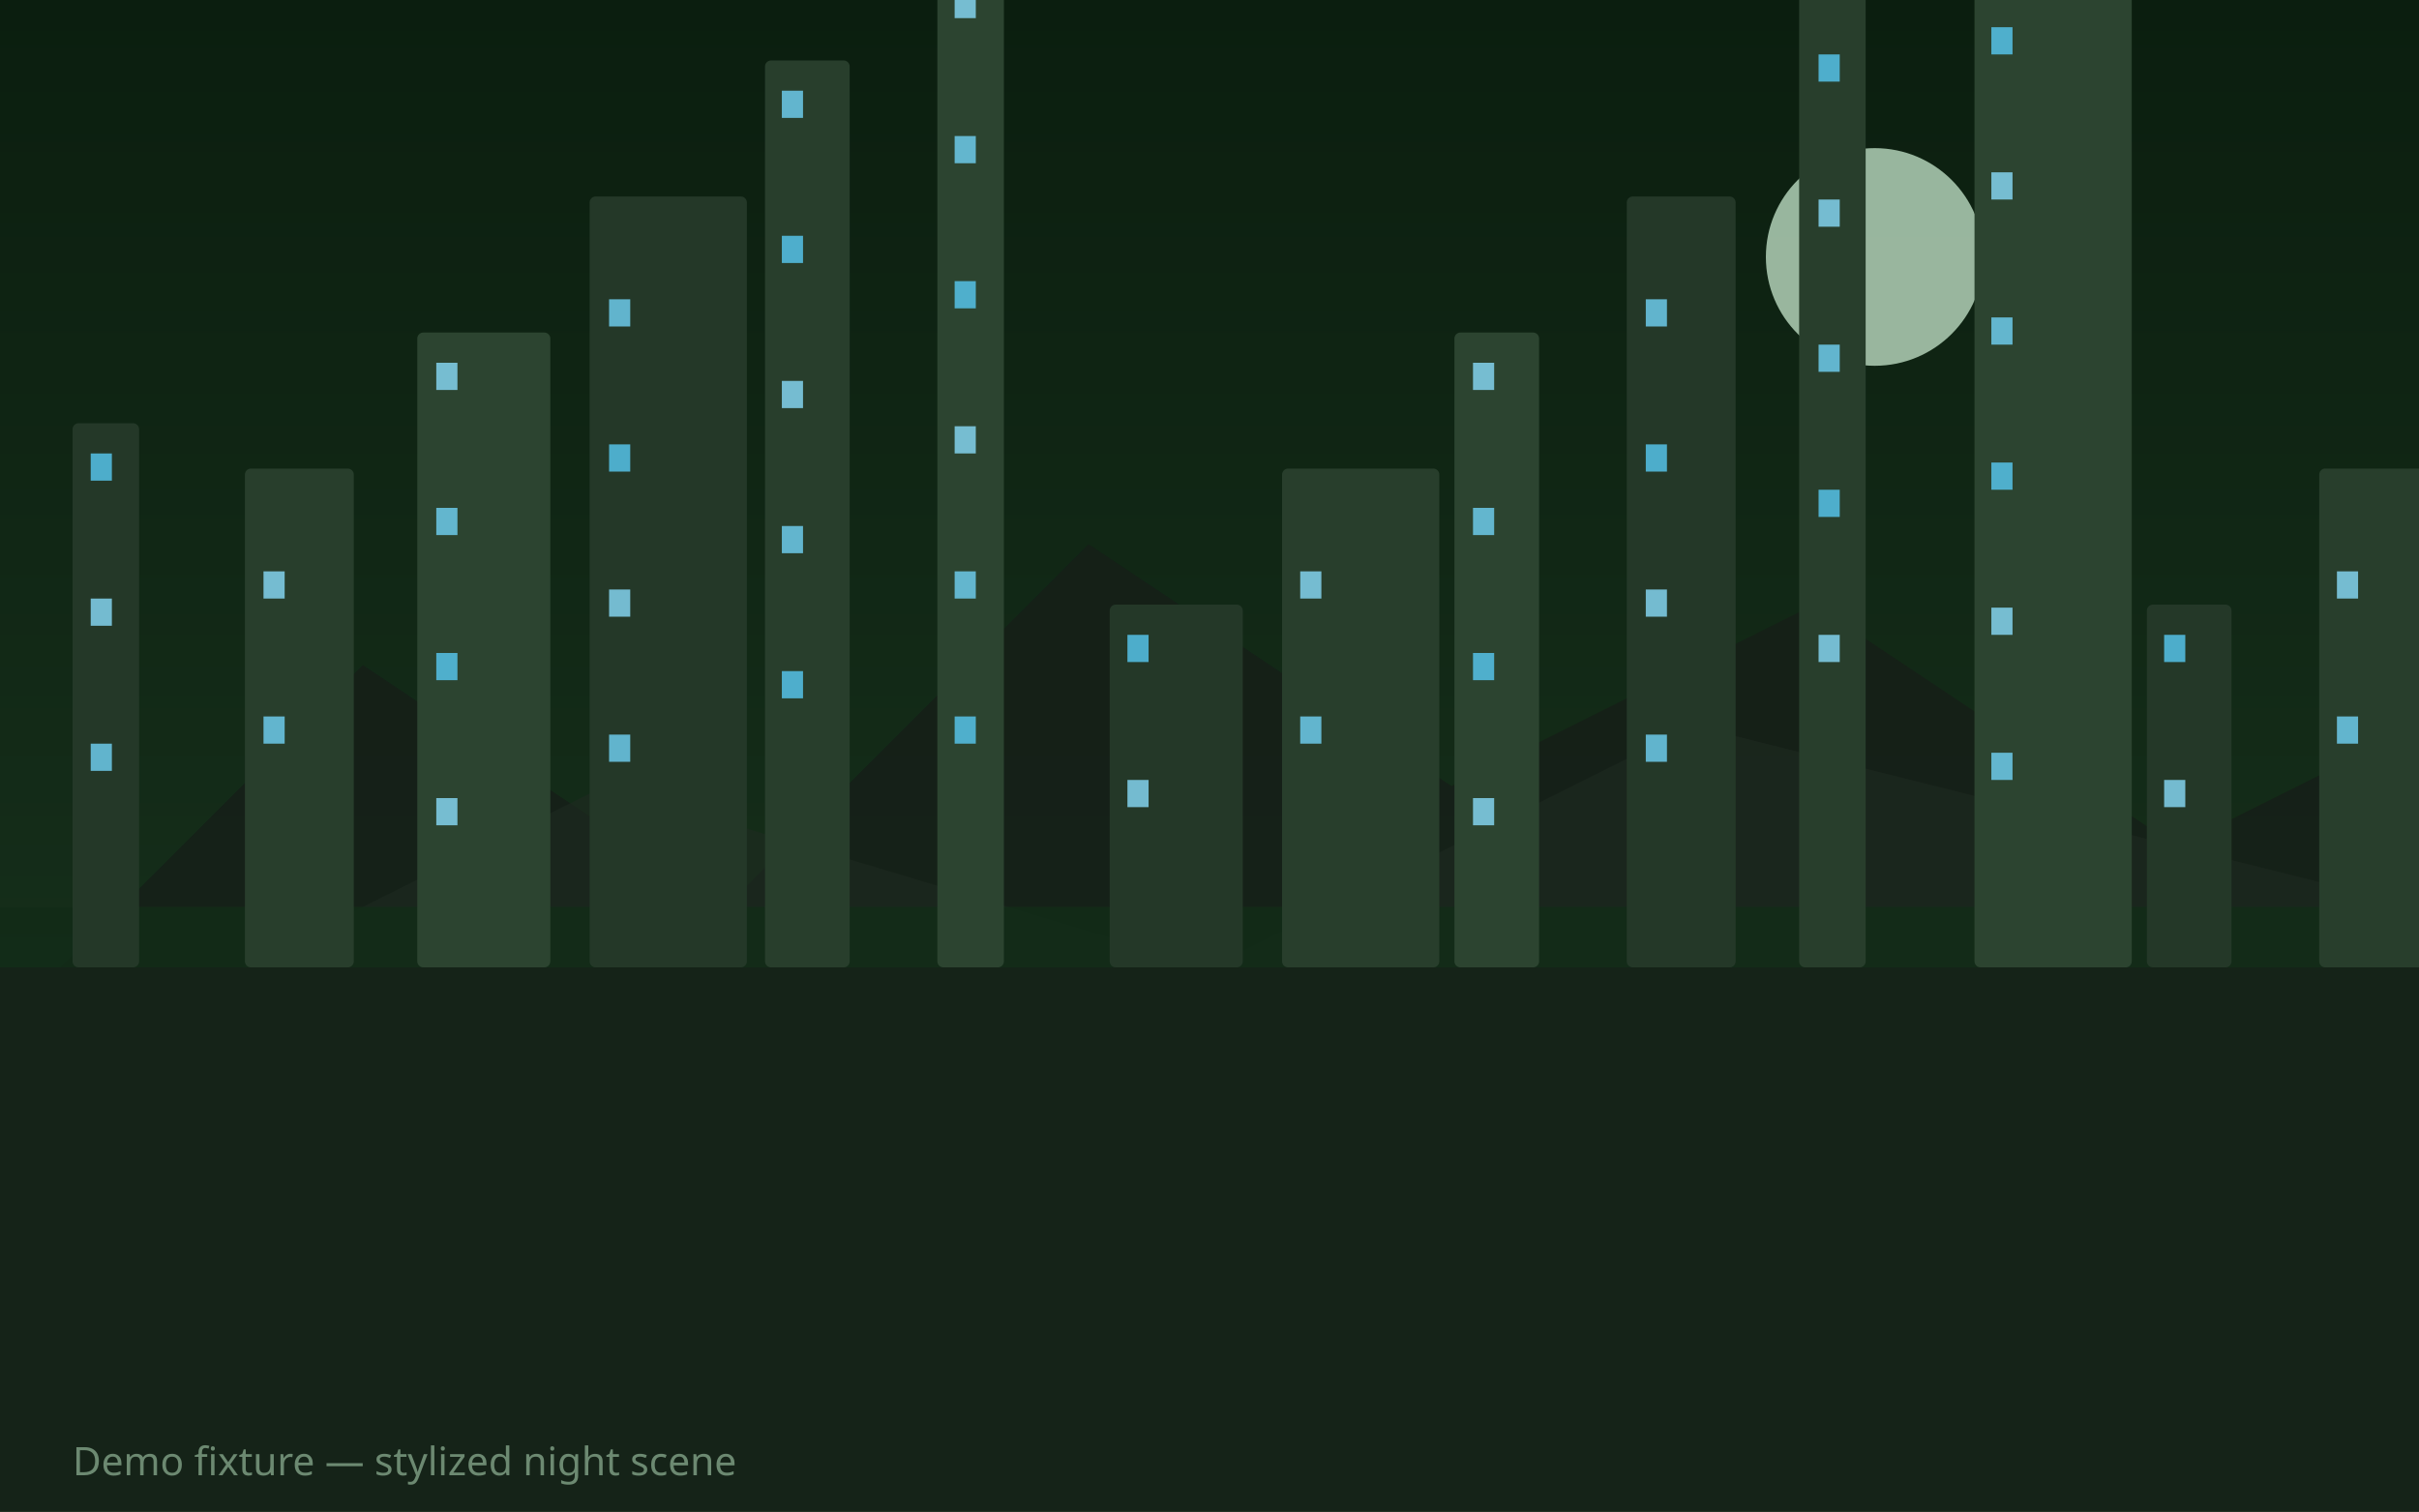
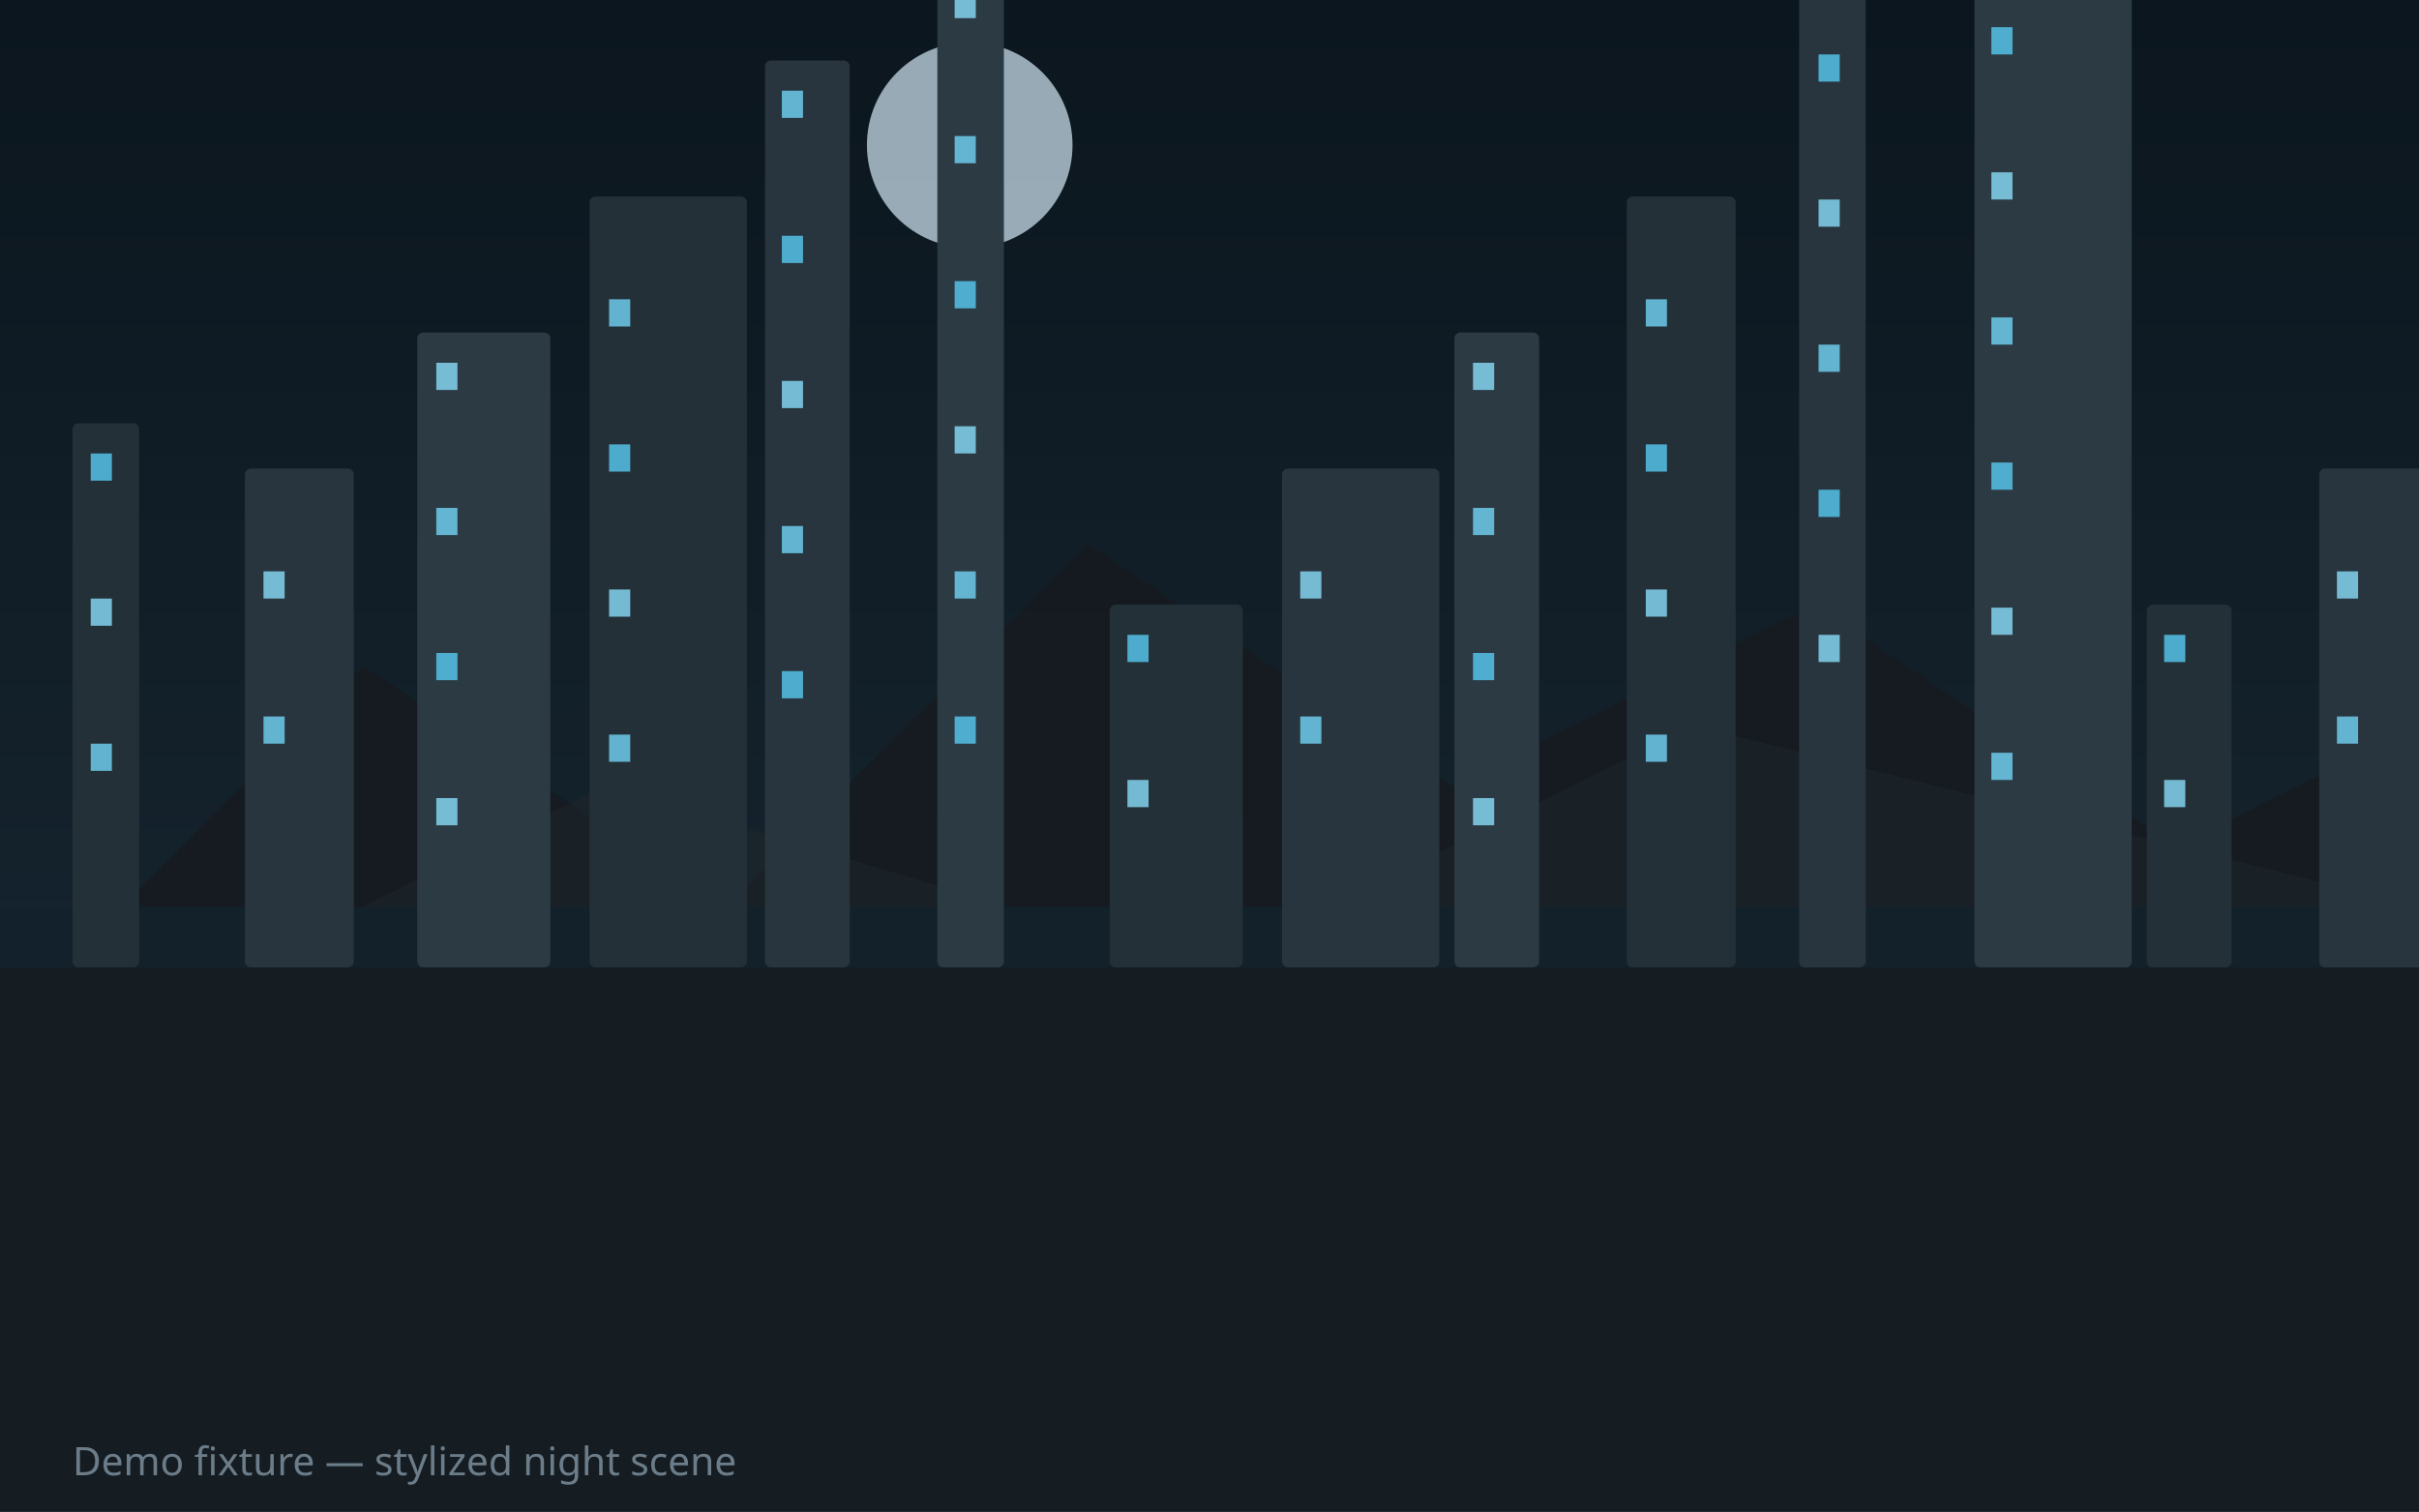
<svg xmlns="http://www.w3.org/2000/svg" width="800" height="500" viewBox="0 0 800 500" role="img" aria-label="Demo night scene">
  <defs>
    <linearGradient id="sky-aad-24" x1="0" y1="0" x2="0" y2="1">
-       <stop offset="0%" stop-color="hsl(131, 45%, 8%)" />
-       <stop offset="100%" stop-color="hsl(131, 35%, 16%)" />
+       <stop offset="0%" stop-color="hsl(205, 45%, 8%)" />
+       <stop offset="100%" stop-color="hsl(205, 35%, 16%)" />
    </linearGradient>
  </defs>
  <rect width="800" height="500" fill="url(#sky-aad-24)" />
-   <circle cx="620" cy="85" r="36" fill="hsl(131, 28%, 78%)" opacity="0.82" />
-   <path d="M0 340 L120 220 L240 300 L360 180 L480 260 L600 200 L720 280 L800 240 L800 500 L0 500 Z" fill="hsl(131, 18%, 10%)" opacity="0.85" />
-   <path d="M0 360 L200 260 L400 320 L560 240 L800 300 L800 500 L0 500 Z" fill="hsl(131, 15%, 14%)" opacity="0.6" />
-   <path d="M0 350 Q200 310 400 340 T800 330 L800 500 L0 500 Z" fill="hsl(131, 40%, 12%)" opacity="0.75" />
-   <rect y="300" width="800" height="120" fill="hsl(131, 40%, 12%)" opacity="0.9" />
-   <ellipse cx="80" cy="360" rx="40" ry="6" fill="hsl(131, 25%, 22%)" opacity="0.35" />
-   <ellipse cx="175" cy="360" rx="40" ry="6" fill="hsl(131, 25%, 22%)" opacity="0.35" />
-   <ellipse cx="270" cy="360" rx="40" ry="6" fill="hsl(131, 25%, 22%)" opacity="0.35" />
-   <ellipse cx="365" cy="360" rx="40" ry="6" fill="hsl(131, 25%, 22%)" opacity="0.35" />
-   <ellipse cx="460" cy="360" rx="40" ry="6" fill="hsl(131, 25%, 22%)" opacity="0.35" />
-   <ellipse cx="555" cy="360" rx="40" ry="6" fill="hsl(131, 25%, 22%)" opacity="0.35" />
-   <ellipse cx="650" cy="360" rx="40" ry="6" fill="hsl(131, 25%, 22%)" opacity="0.35" />
-   <ellipse cx="745" cy="360" rx="40" ry="6" fill="hsl(131, 25%, 22%)" opacity="0.35" />
-   <rect y="320" width="800" height="180" fill="hsl(131, 25%, 11%)" />
-   <rect x="24" y="140" width="22" height="180" fill="hsl(131, 22%, 18%)" rx="2" />
+   <circle cx="320.7" cy="48.0" r="34" fill="hsl(205, 28%, 78%)" opacity="0.82" />
+   <path d="M0 340 L120 220 L240 300 L360 180 L480 260 L600 200 L720 280 L800 240 L800 500 L0 500 Z" fill="hsl(205, 18%, 10%)" opacity="0.85" />
+   <path d="M0 360 L200 260 L400 320 L560 240 L800 300 L800 500 L0 500 Z" fill="hsl(205, 15%, 14%)" opacity="0.6" />
+   <path d="M0 350 Q200 310 400 340 T800 330 L800 500 L0 500 Z" fill="hsl(205, 40%, 12%)" opacity="0.75" />
+   <rect y="300" width="800" height="120" fill="hsl(205, 40%, 12%)" opacity="0.9" />
+   <ellipse cx="80" cy="360" rx="40" ry="6" fill="hsl(205, 25%, 22%)" opacity="0.35" />
+   <ellipse cx="175" cy="360" rx="40" ry="6" fill="hsl(205, 25%, 22%)" opacity="0.35" />
+   <ellipse cx="270" cy="360" rx="40" ry="6" fill="hsl(205, 25%, 22%)" opacity="0.35" />
+   <ellipse cx="365" cy="360" rx="40" ry="6" fill="hsl(205, 25%, 22%)" opacity="0.35" />
+   <ellipse cx="460" cy="360" rx="40" ry="6" fill="hsl(205, 25%, 22%)" opacity="0.35" />
+   <ellipse cx="555" cy="360" rx="40" ry="6" fill="hsl(205, 25%, 22%)" opacity="0.35" />
+   <ellipse cx="650" cy="360" rx="40" ry="6" fill="hsl(205, 25%, 22%)" opacity="0.35" />
+   <ellipse cx="745" cy="360" rx="40" ry="6" fill="hsl(205, 25%, 22%)" opacity="0.35" />
+   <rect y="320" width="800" height="180" fill="hsl(205, 25%, 11%)" />
+   <rect x="24" y="140" width="22" height="180" fill="hsl(205, 22%, 18%)" rx="2" />
  <rect x="30" y="150" width="7" height="9" fill="hsl(195, 75%, 62%)" opacity="0.85" />
  <rect x="30" y="198" width="7" height="9" fill="hsl(195, 75%, 72%)" opacity="0.85" />
  <rect x="30" y="246" width="7" height="9" fill="hsl(195, 75%, 67%)" opacity="0.85" />
-   <rect x="81" y="155" width="36" height="165" fill="hsl(131, 22%, 20%)" rx="2" />
+   <rect x="81" y="155" width="36" height="165" fill="hsl(205, 22%, 20%)" rx="2" />
  <rect x="87.143" y="189" width="7" height="9" fill="hsl(195, 75%, 72%)" opacity="0.85" />
  <rect x="87.143" y="237" width="7" height="9" fill="hsl(195, 75%, 67%)" opacity="0.85" />
-   <rect x="138" y="110" width="44" height="210" fill="hsl(131, 22%, 22%)" rx="2" />
+   <rect x="138" y="110" width="44" height="210" fill="hsl(205, 22%, 22%)" rx="2" />
  <rect x="144.286" y="120" width="7" height="9" fill="hsl(195, 75%, 72%)" opacity="0.85" />
  <rect x="144.286" y="168" width="7" height="9" fill="hsl(195, 75%, 67%)" opacity="0.85" />
  <rect x="144.286" y="216" width="7" height="9" fill="hsl(195, 75%, 62%)" opacity="0.85" />
  <rect x="144.286" y="264" width="7" height="9" fill="hsl(195, 75%, 72%)" opacity="0.85" />
-   <rect x="195" y="65" width="52" height="255" fill="hsl(131, 22%, 18%)" rx="2" />
+   <rect x="195" y="65" width="52" height="255" fill="hsl(205, 22%, 18%)" rx="2" />
  <rect x="201.429" y="99" width="7" height="9" fill="hsl(195, 75%, 67%)" opacity="0.85" />
  <rect x="201.429" y="147" width="7" height="9" fill="hsl(195, 75%, 62%)" opacity="0.85" />
  <rect x="201.429" y="195" width="7" height="9" fill="hsl(195, 75%, 72%)" opacity="0.85" />
  <rect x="201.429" y="243" width="7" height="9" fill="hsl(195, 75%, 67%)" opacity="0.85" />
-   <rect x="253" y="20" width="28" height="300" fill="hsl(131, 22%, 20%)" rx="2" />
+   <rect x="253" y="20" width="28" height="300" fill="hsl(205, 22%, 20%)" rx="2" />
  <rect x="258.571" y="30" width="7" height="9" fill="hsl(195, 75%, 67%)" opacity="0.85" />
  <rect x="258.571" y="78" width="7" height="9" fill="hsl(195, 75%, 62%)" opacity="0.85" />
  <rect x="258.571" y="126" width="7" height="9" fill="hsl(195, 75%, 72%)" opacity="0.85" />
  <rect x="258.571" y="174" width="7" height="9" fill="hsl(195, 75%, 67%)" opacity="0.85" />
  <rect x="258.571" y="222" width="7" height="9" fill="hsl(195, 75%, 62%)" opacity="0.85" />
-   <rect x="310" y="-85" width="22" height="405" fill="hsl(131, 22%, 22%)" rx="2" />
+   <rect x="310" y="-85" width="22" height="405" fill="hsl(205, 22%, 22%)" rx="2" />
  <rect x="315.714" y="-51" width="7" height="9" fill="hsl(195, 75%, 62%)" opacity="0.85" />
  <rect x="315.714" y="-3" width="7" height="9" fill="hsl(195, 75%, 72%)" opacity="0.85" />
  <rect x="315.714" y="45" width="7" height="9" fill="hsl(195, 75%, 67%)" opacity="0.85" />
  <rect x="315.714" y="93" width="7" height="9" fill="hsl(195, 75%, 62%)" opacity="0.85" />
  <rect x="315.714" y="141" width="7" height="9" fill="hsl(195, 75%, 72%)" opacity="0.85" />
  <rect x="315.714" y="189" width="7" height="9" fill="hsl(195, 75%, 67%)" opacity="0.85" />
  <rect x="315.714" y="237" width="7" height="9" fill="hsl(195, 75%, 62%)" opacity="0.85" />
-   <rect x="367" y="200" width="44" height="120" fill="hsl(131, 22%, 18%)" rx="2" />
+   <rect x="367" y="200" width="44" height="120" fill="hsl(205, 22%, 18%)" rx="2" />
  <rect x="372.857" y="210" width="7" height="9" fill="hsl(195, 75%, 62%)" opacity="0.85" />
  <rect x="372.857" y="258" width="7" height="9" fill="hsl(195, 75%, 72%)" opacity="0.85" />
-   <rect x="424" y="155" width="52" height="165" fill="hsl(131, 22%, 20%)" rx="2" />
+   <rect x="424" y="155" width="52" height="165" fill="hsl(205, 22%, 20%)" rx="2" />
  <rect x="430" y="189" width="7" height="9" fill="hsl(195, 75%, 72%)" opacity="0.85" />
  <rect x="430" y="237" width="7" height="9" fill="hsl(195, 75%, 67%)" opacity="0.85" />
-   <rect x="481" y="110" width="28" height="210" fill="hsl(131, 22%, 22%)" rx="2" />
+   <rect x="481" y="110" width="28" height="210" fill="hsl(205, 22%, 22%)" rx="2" />
  <rect x="487.143" y="120" width="7" height="9" fill="hsl(195, 75%, 72%)" opacity="0.85" />
  <rect x="487.143" y="168" width="7" height="9" fill="hsl(195, 75%, 67%)" opacity="0.85" />
  <rect x="487.143" y="216" width="7" height="9" fill="hsl(195, 75%, 62%)" opacity="0.85" />
  <rect x="487.143" y="264" width="7" height="9" fill="hsl(195, 75%, 72%)" opacity="0.85" />
-   <rect x="538" y="65" width="36" height="255" fill="hsl(131, 22%, 18%)" rx="2" />
+   <rect x="538" y="65" width="36" height="255" fill="hsl(205, 22%, 18%)" rx="2" />
  <rect x="544.286" y="99" width="7" height="9" fill="hsl(195, 75%, 67%)" opacity="0.85" />
  <rect x="544.286" y="147" width="7" height="9" fill="hsl(195, 75%, 62%)" opacity="0.85" />
  <rect x="544.286" y="195" width="7" height="9" fill="hsl(195, 75%, 72%)" opacity="0.85" />
  <rect x="544.286" y="243" width="7" height="9" fill="hsl(195, 75%, 67%)" opacity="0.85" />
-   <rect x="595" y="-40" width="22" height="360" fill="hsl(131, 22%, 20%)" rx="2" />
+   <rect x="595" y="-40" width="22" height="360" fill="hsl(205, 22%, 20%)" rx="2" />
  <rect x="601.429" y="-30" width="7" height="9" fill="hsl(195, 75%, 67%)" opacity="0.85" />
  <rect x="601.429" y="18" width="7" height="9" fill="hsl(195, 75%, 62%)" opacity="0.85" />
  <rect x="601.429" y="66" width="7" height="9" fill="hsl(195, 75%, 72%)" opacity="0.85" />
  <rect x="601.429" y="114" width="7" height="9" fill="hsl(195, 75%, 67%)" opacity="0.85" />
  <rect x="601.429" y="162" width="7" height="9" fill="hsl(195, 75%, 62%)" opacity="0.85" />
  <rect x="601.429" y="210" width="7" height="9" fill="hsl(195, 75%, 72%)" opacity="0.85" />
-   <rect x="653" y="-25" width="52" height="345" fill="hsl(131, 22%, 22%)" rx="2" />
+   <rect x="653" y="-25" width="52" height="345" fill="hsl(205, 22%, 22%)" rx="2" />
  <rect x="658.571" y="9" width="7" height="9" fill="hsl(195, 75%, 62%)" opacity="0.85" />
  <rect x="658.571" y="57" width="7" height="9" fill="hsl(195, 75%, 72%)" opacity="0.85" />
  <rect x="658.571" y="105" width="7" height="9" fill="hsl(195, 75%, 67%)" opacity="0.85" />
  <rect x="658.571" y="153" width="7" height="9" fill="hsl(195, 75%, 62%)" opacity="0.85" />
  <rect x="658.571" y="201" width="7" height="9" fill="hsl(195, 75%, 72%)" opacity="0.85" />
  <rect x="658.571" y="249" width="7" height="9" fill="hsl(195, 75%, 67%)" opacity="0.85" />
-   <rect x="710" y="200" width="28" height="120" fill="hsl(131, 22%, 18%)" rx="2" />
+   <rect x="710" y="200" width="28" height="120" fill="hsl(205, 22%, 18%)" rx="2" />
  <rect x="715.714" y="210" width="7" height="9" fill="hsl(195, 75%, 62%)" opacity="0.85" />
  <rect x="715.714" y="258" width="7" height="9" fill="hsl(195, 75%, 72%)" opacity="0.85" />
-   <rect x="767" y="155" width="36" height="165" fill="hsl(131, 22%, 20%)" rx="2" />
+   <rect x="767" y="155" width="36" height="165" fill="hsl(205, 22%, 20%)" rx="2" />
  <rect x="772.857" y="189" width="7" height="9" fill="hsl(195, 75%, 72%)" opacity="0.85" />
  <rect x="772.857" y="237" width="7" height="9" fill="hsl(195, 75%, 67%)" opacity="0.85" />
-   <text x="24" y="488" fill="hsl(131, 12%, 48%)" font-family="system-ui,sans-serif" font-size="13">Demo fixture — stylized night scene</text>
+   <text x="24" y="488" fill="hsl(205, 12%, 48%)" font-family="system-ui,sans-serif" font-size="13">Demo fixture — stylized night scene</text>
</svg>
